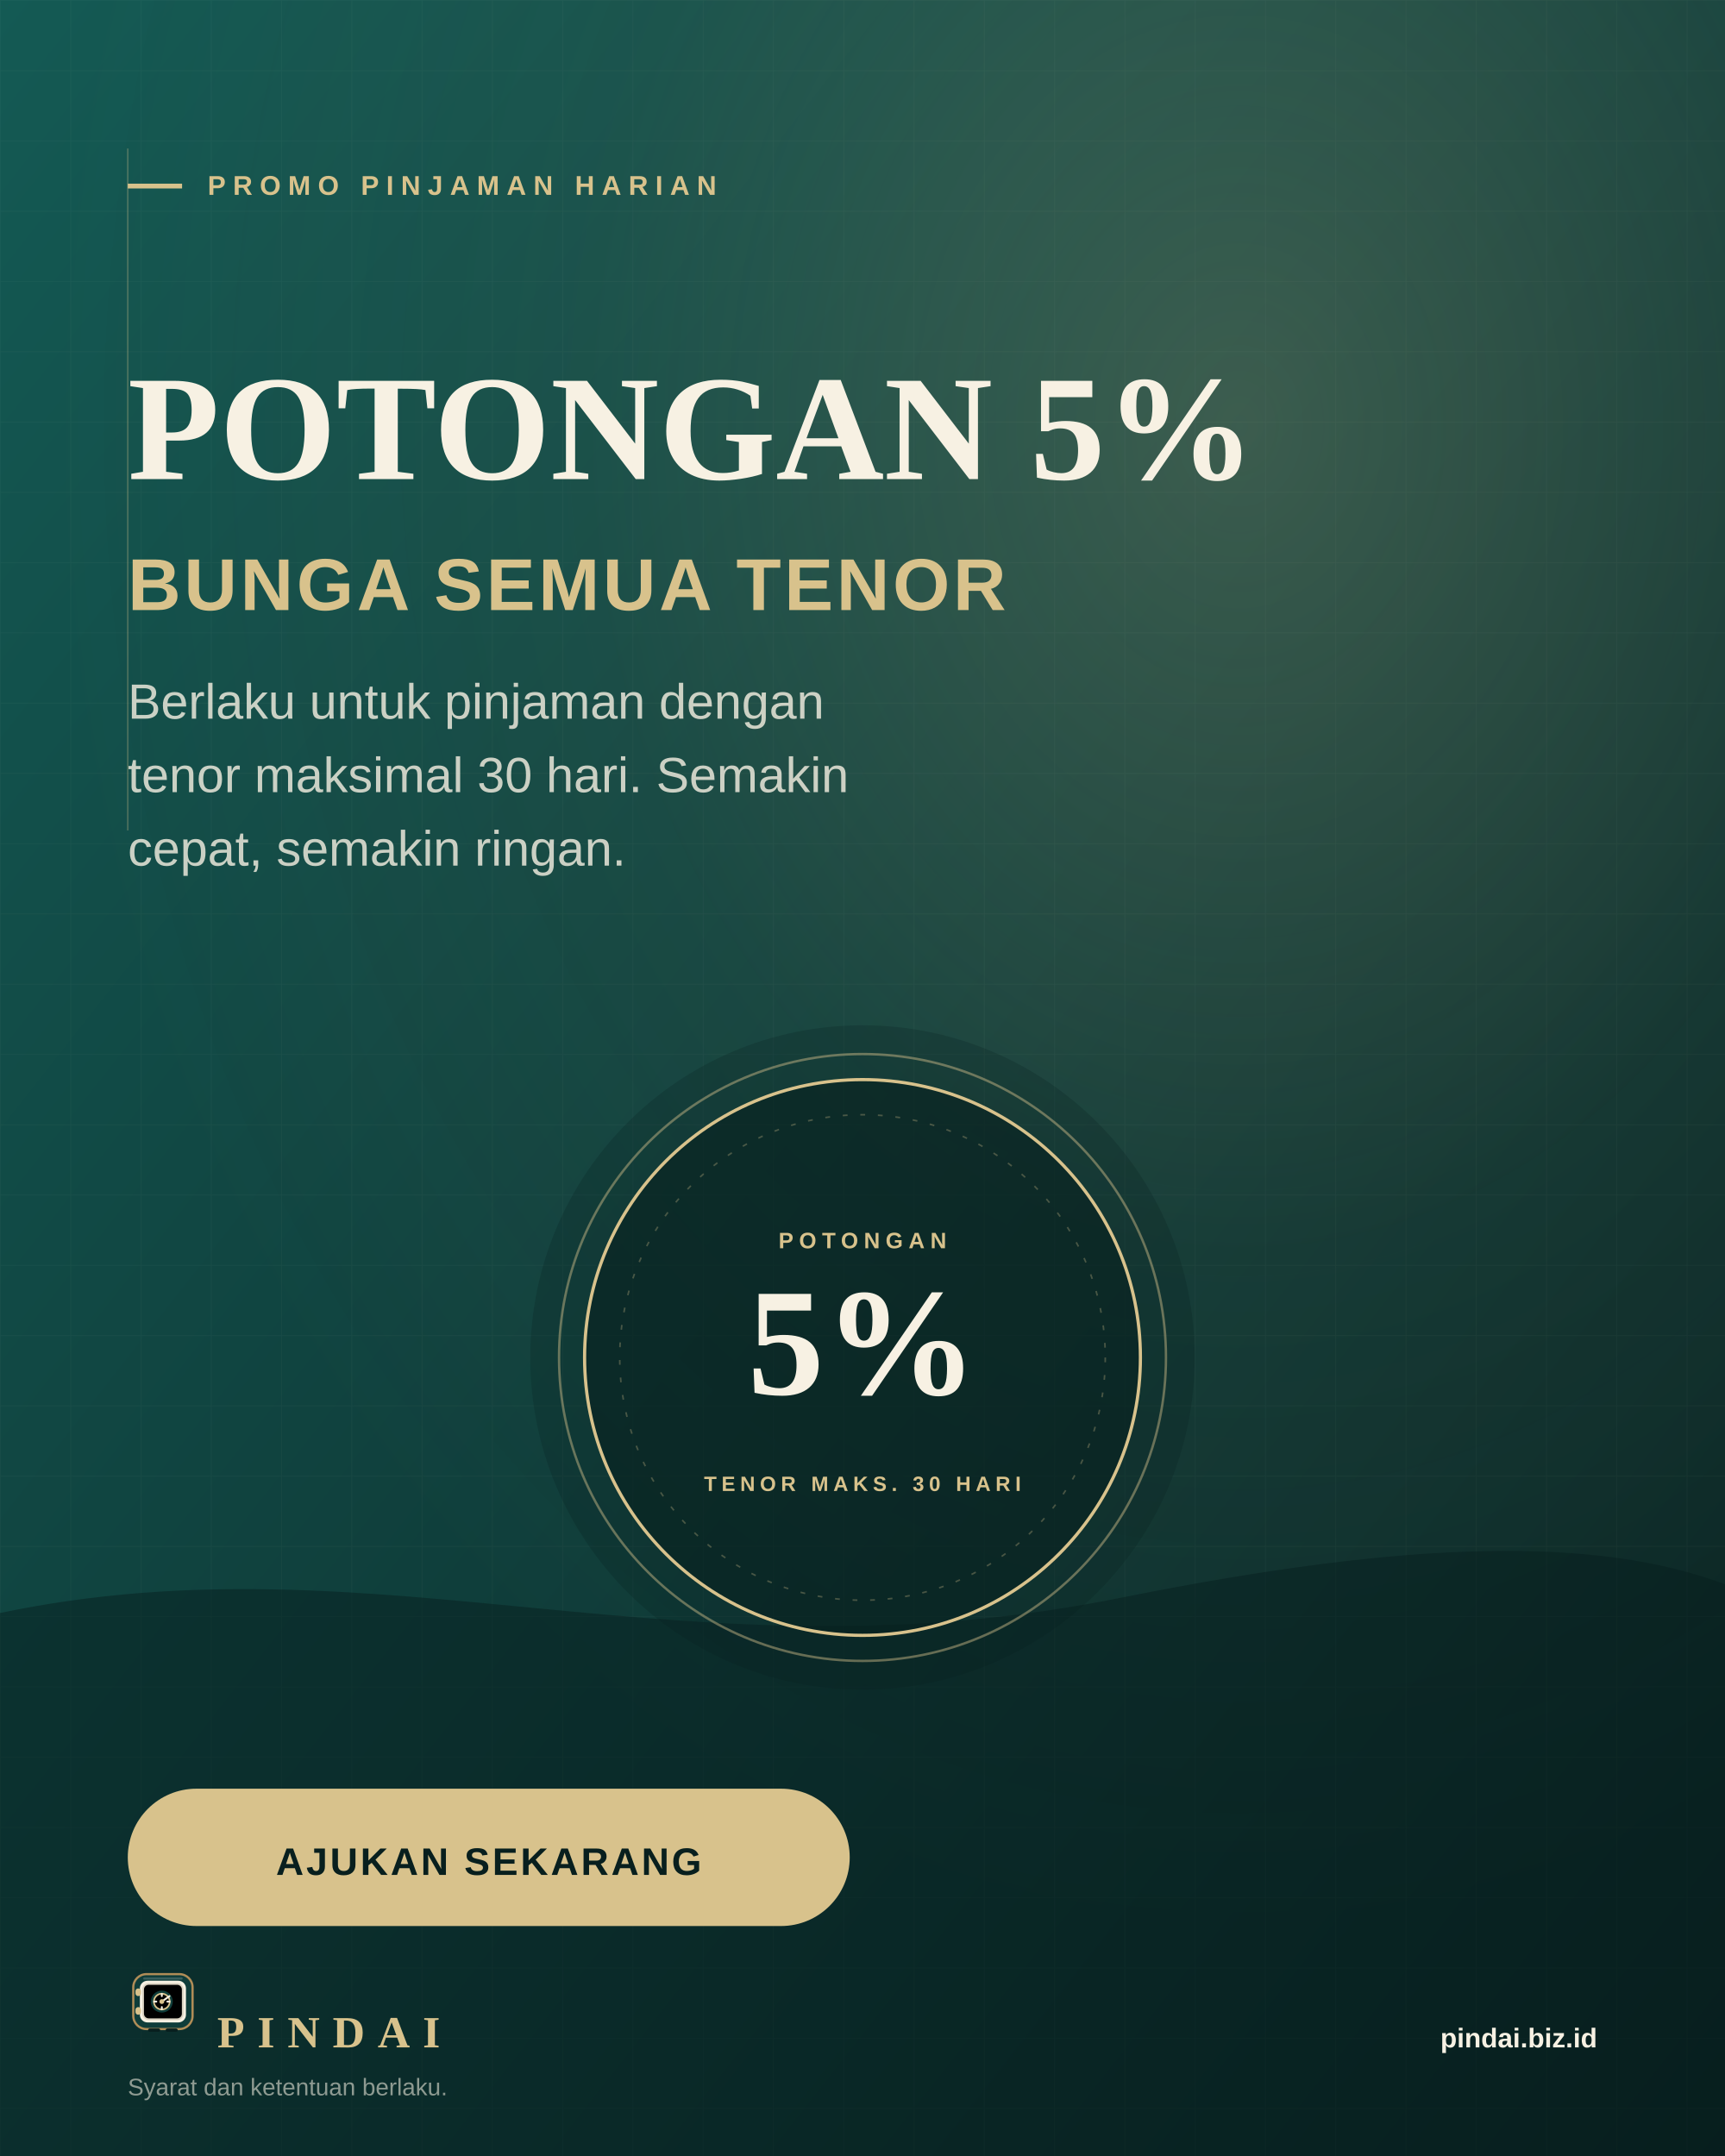
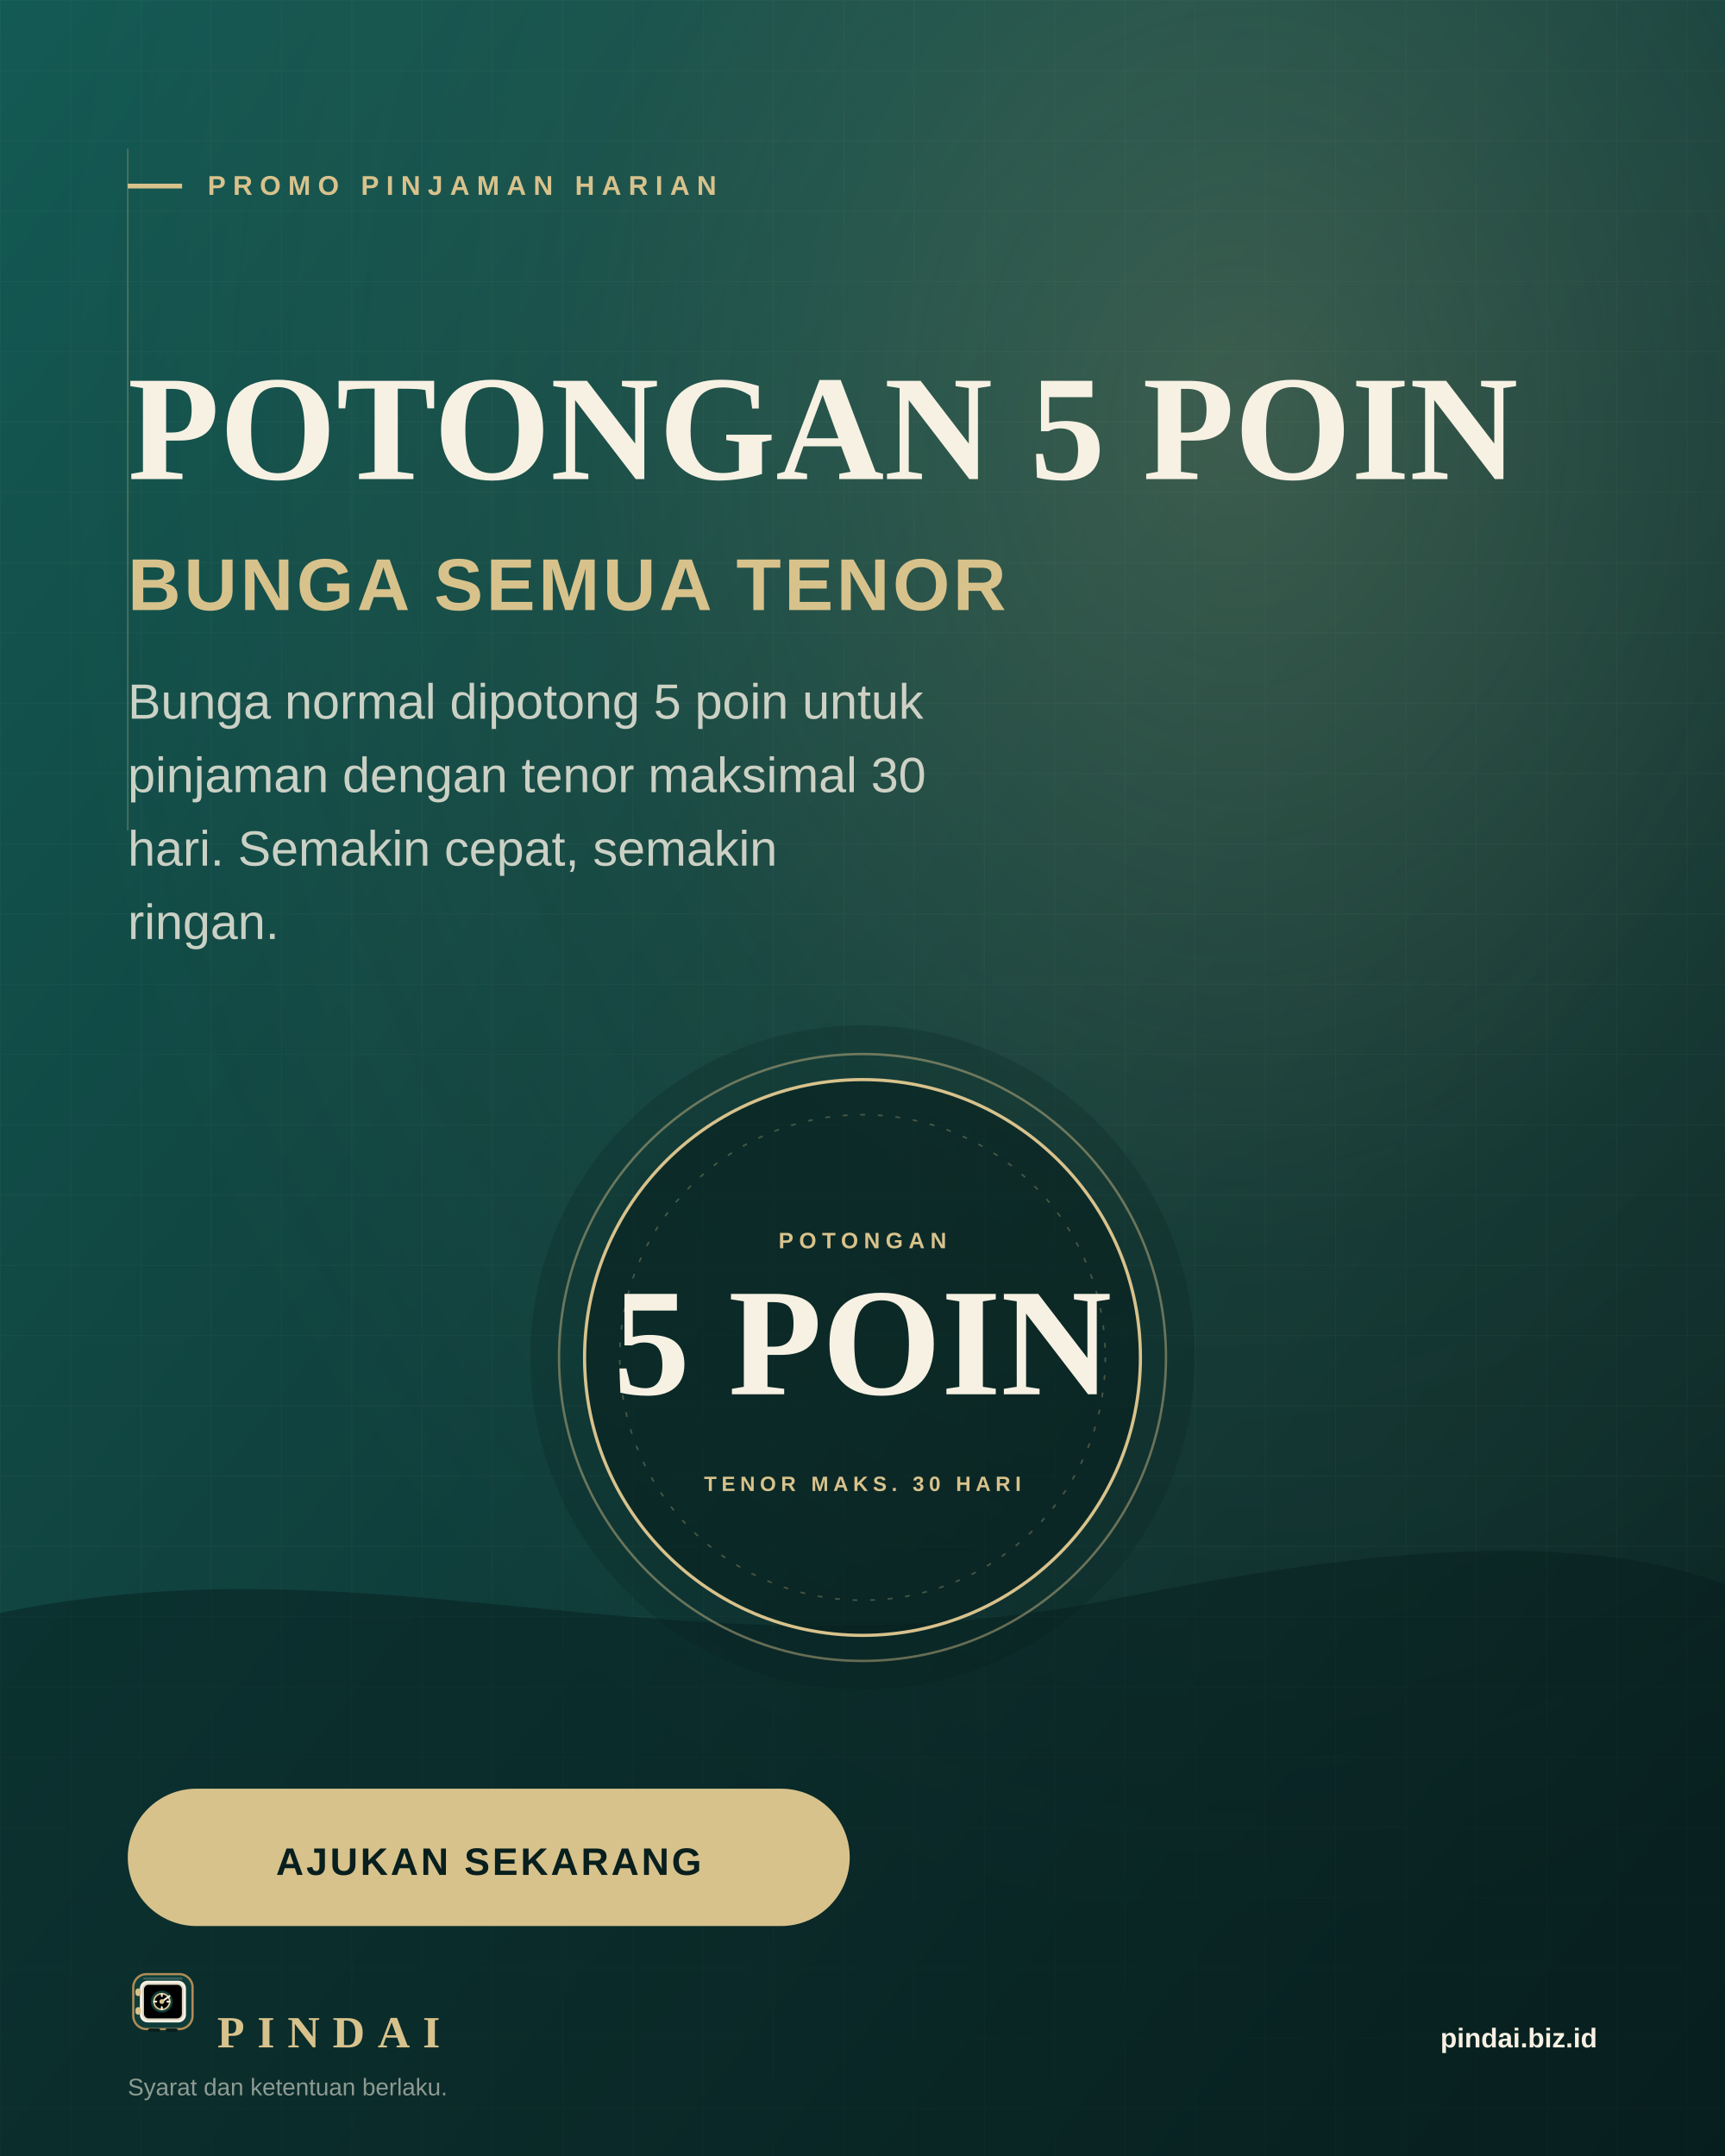
<svg xmlns="http://www.w3.org/2000/svg" width="1080" height="1350" viewBox="0 0 1080 1350">
  <defs>
    <linearGradient id="latar" x1="0" y1="0" x2="1" y2="1">
      <stop offset="0" stop-color="#145a54" />
      <stop offset="0.52" stop-color="#0f3d3a" />
      <stop offset="1" stop-color="#081f1e" />
    </linearGradient>
    <radialGradient id="cahaya" cx="0.72" cy="0.2" r="0.7">
      <stop offset="0" stop-color="#d8c28c" stop-opacity="0.22" />
      <stop offset="0.55" stop-color="#d8c28c" stop-opacity="0.05" />
      <stop offset="1" stop-color="#d8c28c" stop-opacity="0" />
    </radialGradient>
    <pattern id="garis" width="44" height="44" patternUnits="userSpaceOnUse">
      <path d="M44 0H0V44" fill="none" stroke="#f7f1e3" stroke-opacity="0.035" />
    </pattern>
  </defs>
  <rect width="1080" height="1350" fill="url(#latar)" />
  <rect width="1080" height="1350" fill="url(#garis)" />
  <rect width="1080" height="1350" fill="url(#cahaya)" />
  <path d="M0 1010C238 960 430 1056 704 1000C884 964 1000 962 1080 992V1350H0Z" fill="#081f1e" fill-opacity="0.48" />
  <path d="M80 93V520" stroke="#d8c28c" stroke-opacity="0.28" stroke-width="1" />
  <g font-family="Liberation Sans, Arial, sans-serif" font-size="17" font-weight="700" letter-spacing="4.5" fill="#d8c28c">
    <rect x="80" y="115" width="34" height="3" fill="#d8c28c" />
    <text x="130" y="122">PROMO PINJAMAN HARIAN</text>
  </g>
-   <text x="80" y="300" font-family="Bitstream Charter, Liberation Serif, serif" font-size="94" font-weight="700" fill="#f7f1e3">POTONGAN 5%</text>
+   <text x="80" y="300" font-family="Bitstream Charter, Liberation Serif, serif" font-size="94" font-weight="700" fill="#f7f1e3">POTONGAN 5 POIN</text>
  <text x="80" y="382" font-family="Liberation Sans, Arial, sans-serif" font-size="46" font-weight="700" letter-spacing="2" fill="#d8c28c">BUNGA SEMUA TENOR</text>
  <text x="80" y="450" font-family="Liberation Sans, Arial, sans-serif" font-size="31" fill="#f7f1e3" fill-opacity="0.8">
-     <tspan x="80" dy="0">Berlaku untuk pinjaman dengan</tspan>
-     <tspan x="80" dy="46">tenor maksimal 30 hari. Semakin</tspan>
-     <tspan x="80" dy="46">cepat, semakin ringan.</tspan>
+     <tspan x="80" dy="0">Bunga normal dipotong 5 poin untuk</tspan>
+     <tspan x="80" dy="46">pinjaman dengan tenor maksimal 30</tspan>
+     <tspan x="80" dy="46">hari. Semakin cepat, semakin</tspan>
+     <tspan x="80" dy="46">ringan.</tspan>
  </text>
  <g transform="translate(540 850)">
    <circle r="208" fill="#081f1e" fill-opacity="0.22" />
    <circle r="190" fill="none" stroke="#d8c28c" stroke-opacity="0.45" stroke-width="1.5" />
    <circle r="174" fill="#081f1e" fill-opacity="0.58" stroke="#d8c28c" stroke-width="2" />
    <circle r="152" fill="none" stroke="#d8c28c" stroke-opacity="0.3" stroke-width="1" stroke-dasharray="3 8" />
    <text y="-68.4" text-anchor="middle" font-family="Liberation Sans, Arial, sans-serif" font-size="14" font-weight="700" letter-spacing="3.5" fill="#d8c28c">POTONGAN</text>
-     <text y="23.04" text-anchor="middle" font-family="Bitstream Charter, Liberation Serif, serif" font-size="96" font-weight="700" fill="#f7f1e3">5%</text>
+     <text y="23.04" text-anchor="middle" font-family="Bitstream Charter, Liberation Serif, serif" font-size="96" font-weight="700" fill="#f7f1e3">5 POIN</text>
    <text y="83.6" text-anchor="middle" font-family="Liberation Sans, Arial, sans-serif" font-size="13" font-weight="700" letter-spacing="3" fill="#d8c28c">TENOR MAKS. 30 HARI</text>
  </g>
  <g>
    <rect x="80" y="1120" width="452" height="86" rx="43" fill="#d8c28c" />
    <text x="306" y="1174" text-anchor="middle" font-family="Liberation Sans, Arial, sans-serif" font-size="24" font-weight="700" letter-spacing="1.6" fill="#081f1e">AJUKAN SEKARANG</text>
  </g>
  <g transform="translate(80 1232) scale(0.6875)">
    <rect x="5" y="6" width="54" height="50" rx="12" fill="#0f3d3a" stroke="#b08d57" stroke-width="2" />
    <path d="M15 10h34" stroke="#ffffff" stroke-opacity="0.18" stroke-width="2" stroke-linecap="round" />
    <rect x="11" y="12" width="42" height="38" rx="7" fill="#f7f1e3" />
    <rect x="14" y="15" width="36" height="32" rx="5" stroke="#d9d2c1" stroke-width="1.5" />
    <rect x="7" y="19" width="5" height="7" rx="2.5" fill="#d8c28c" />
    <rect x="7" y="36" width="5" height="7" rx="2.5" fill="#d8c28c" />
    <circle cx="31" cy="31" r="10" fill="#0f3d3a" />
    <circle cx="31" cy="31" r="7.2" stroke="#d8c28c" stroke-width="1.5" />
    <path d="M31 31l7-5M31 24v2M38 31h-2M31 38v-2M24 31h2" stroke="#f7f1e3" stroke-width="1.7" stroke-linecap="round" />
    <circle cx="31" cy="31" r="2.2" fill="#d8c28c" />
    <path d="M20 57h8M36 57h8" stroke="#081f1e" stroke-width="3" stroke-linecap="round" />
  </g>
  <text x="136" y="1282" font-family="Bitstream Charter, Liberation Serif, serif" font-size="28" font-weight="700" letter-spacing="8" fill="#d8c28c">PINDAI</text>
  <text x="80" y="1312" font-family="Liberation Sans, Arial, sans-serif" font-size="15" fill="#f7f1e3" fill-opacity="0.56">Syarat dan ketentuan berlaku.</text>
  <text x="1000" y="1282" text-anchor="end" font-family="Liberation Sans, Arial, sans-serif" font-size="17" font-weight="700" fill="#f7f1e3">pindai.biz.id</text>
</svg>
